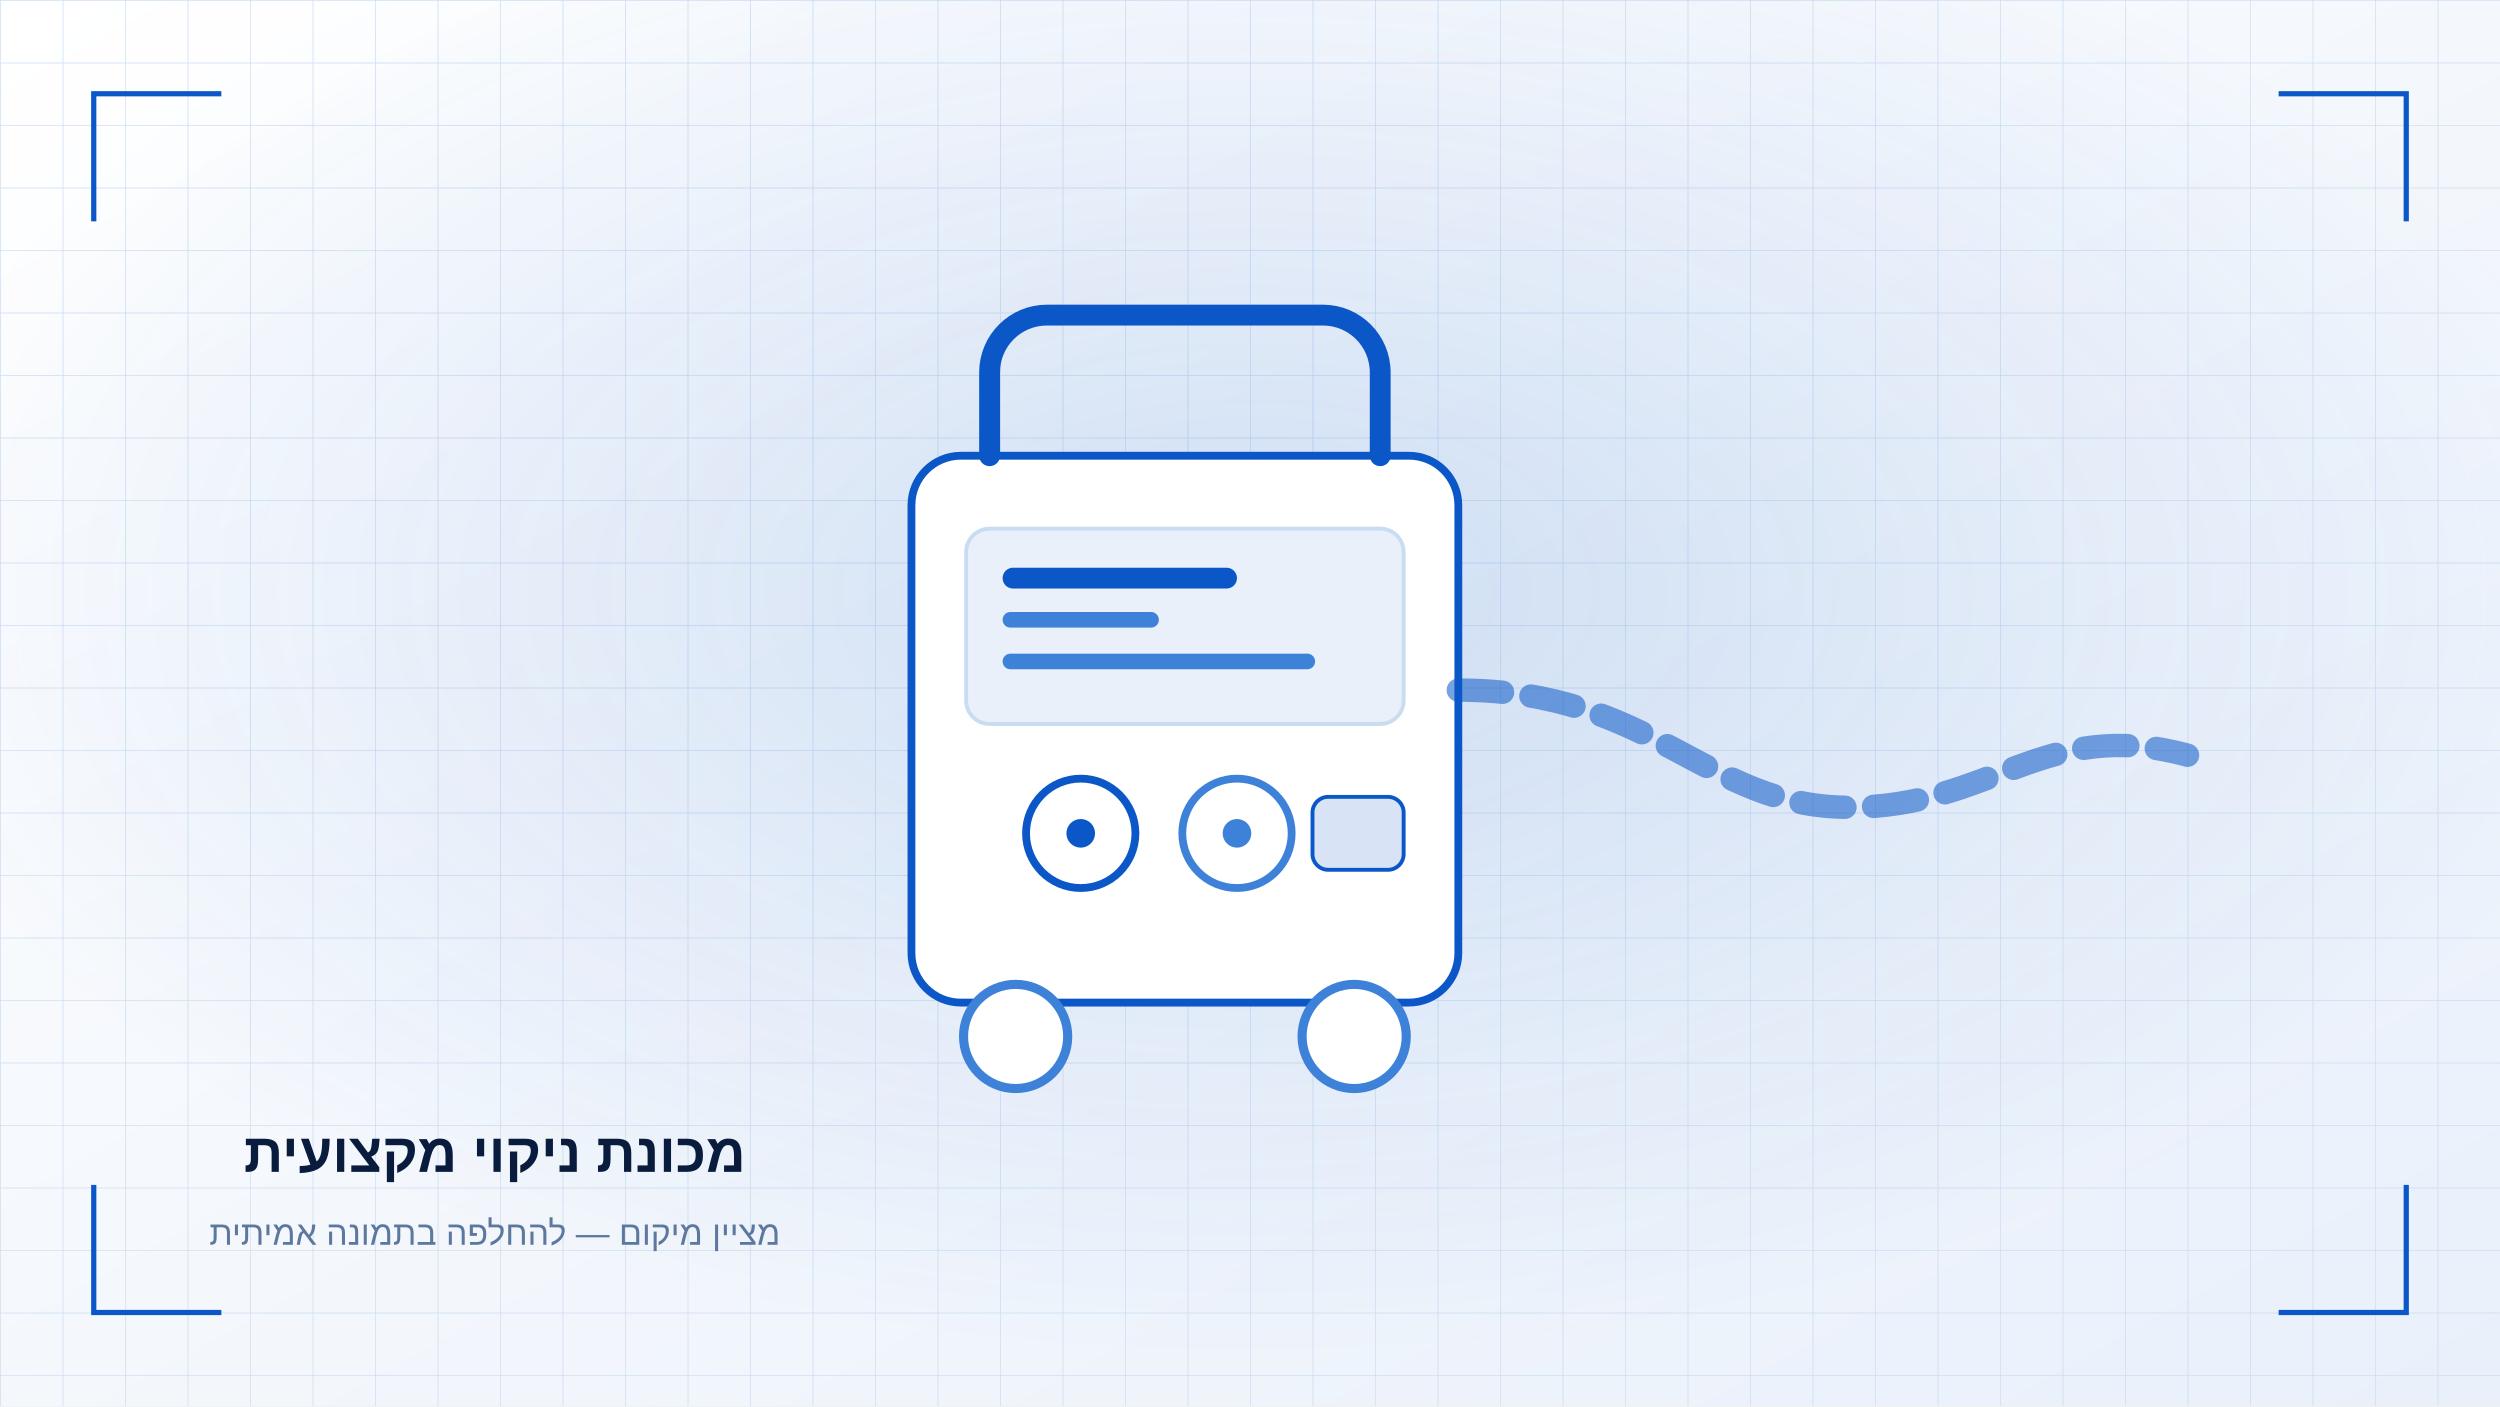
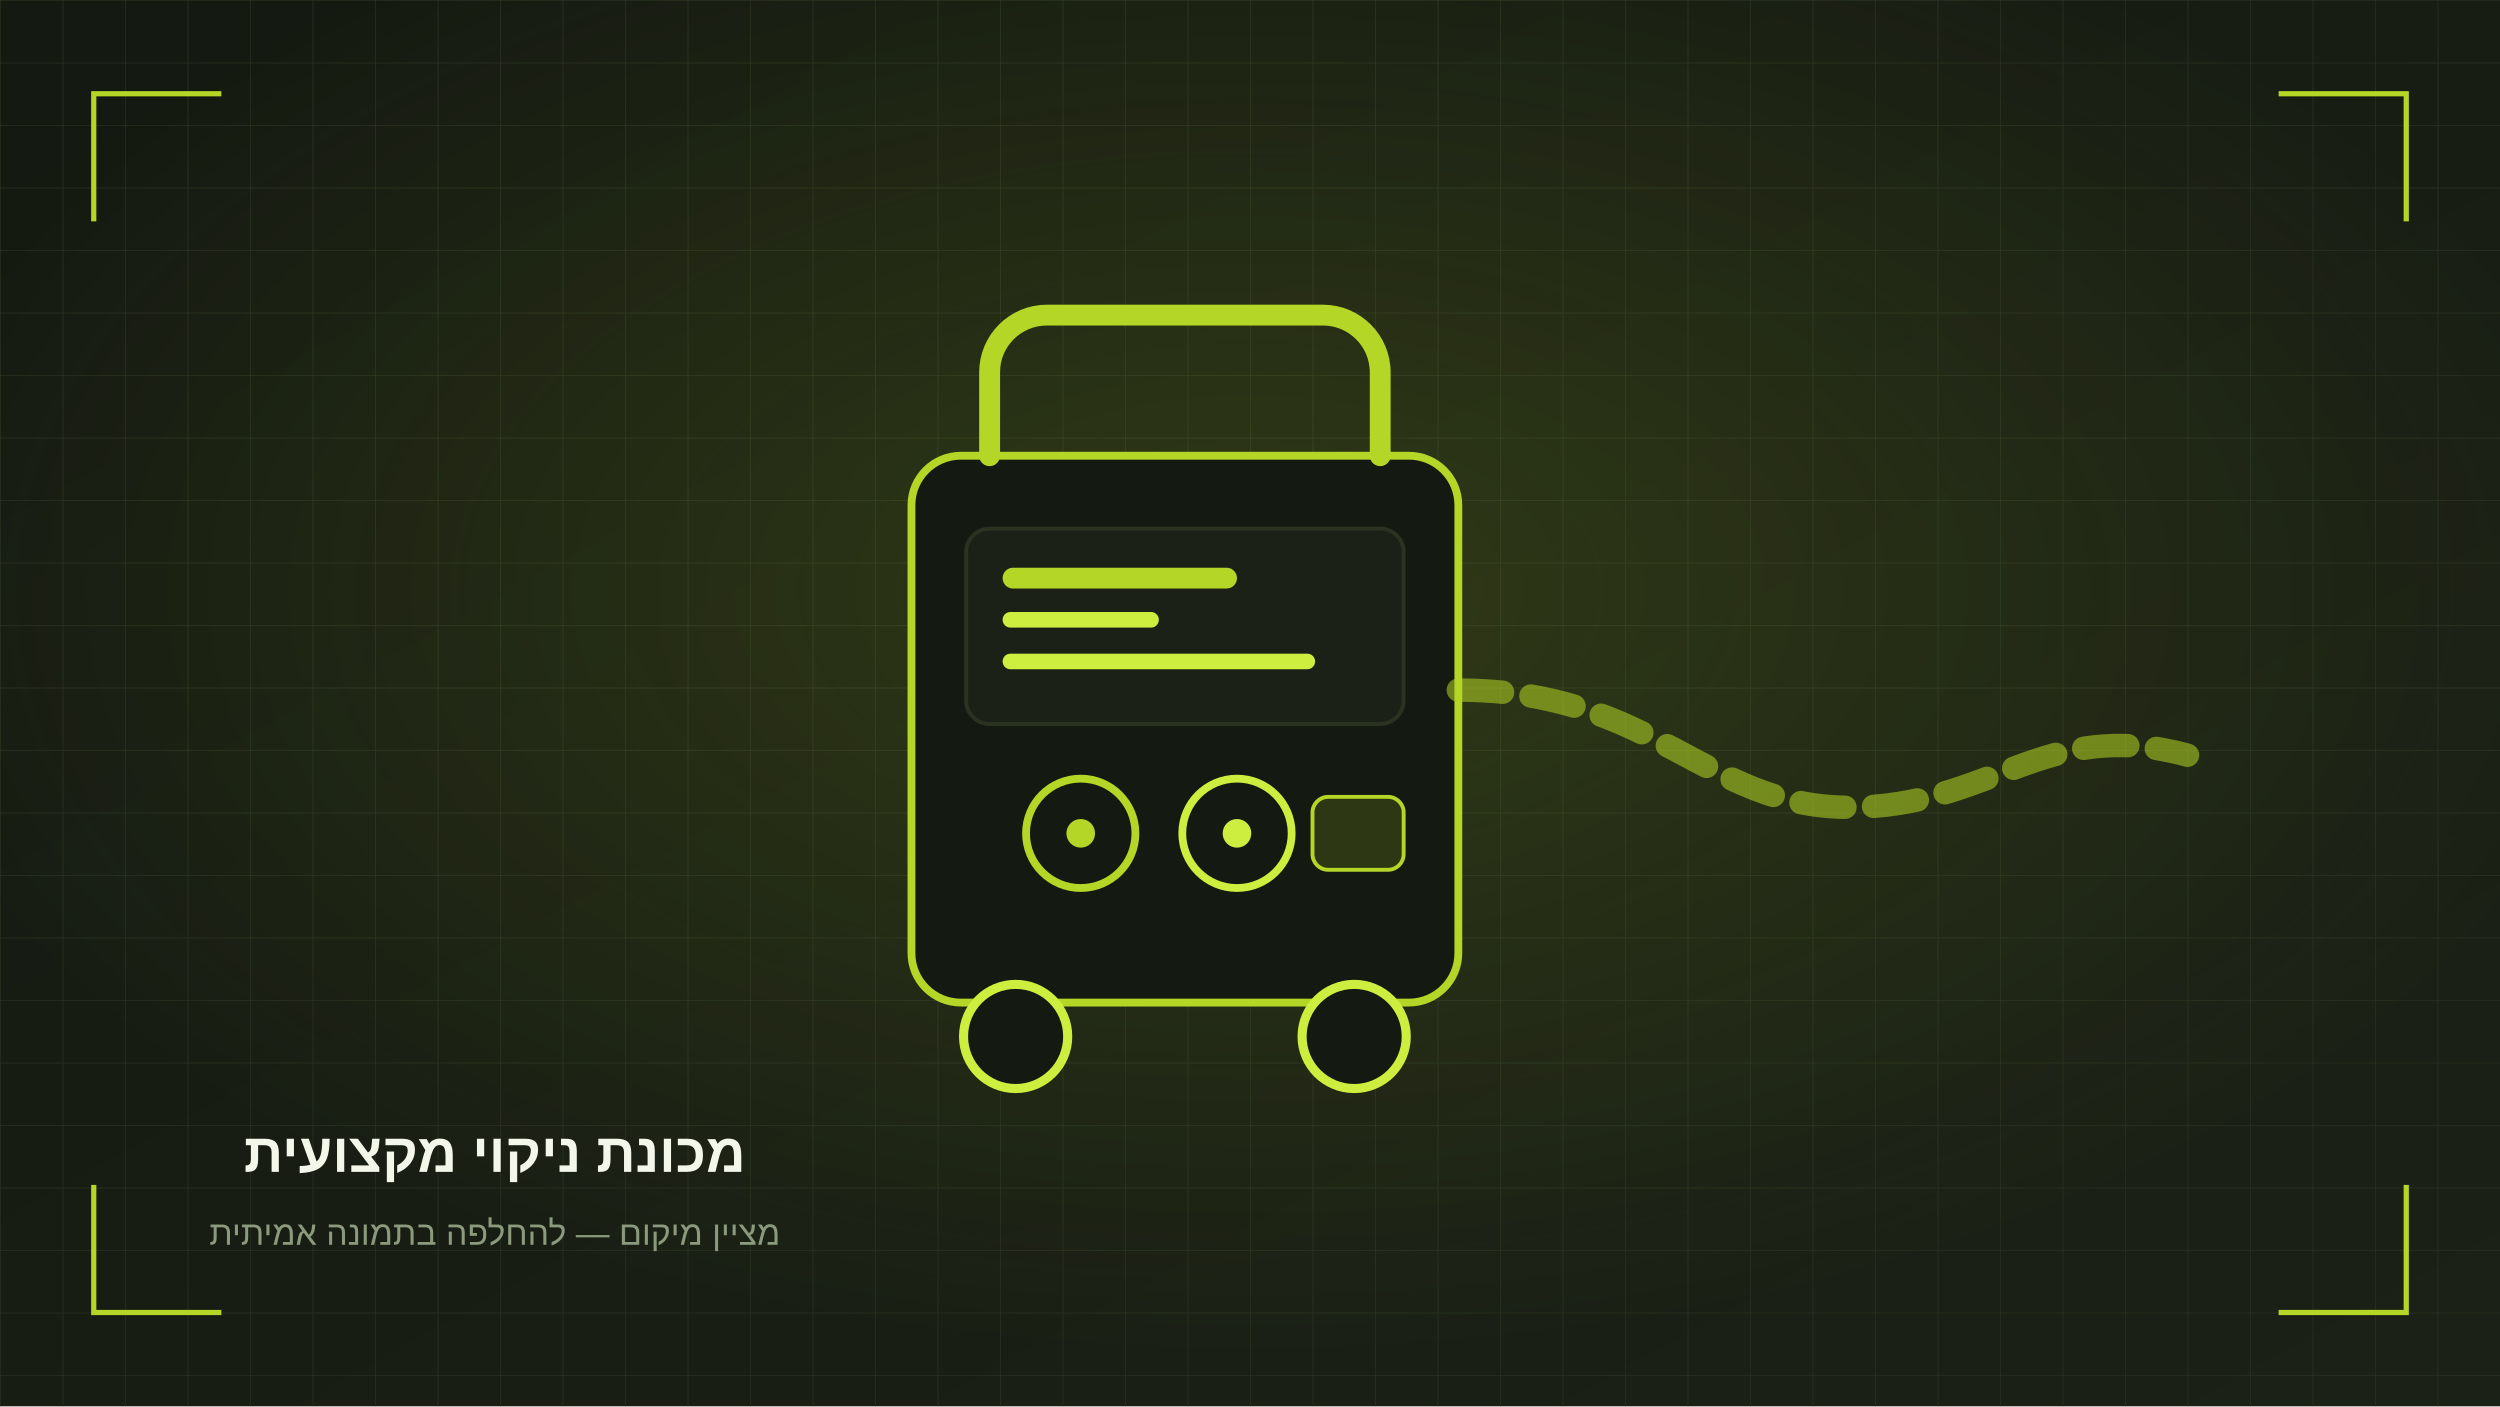
<svg xmlns="http://www.w3.org/2000/svg" width="1920" height="1080" viewBox="0 0 1920 1080" role="img" aria-label="מכונת ניקוי מקצועית — מציין מיקום">
  <defs>
    <linearGradient id="bg" x1="0" y1="0" x2="1" y2="1">
-       <stop offset="0%" stop-color="#ffffff" />
-       <stop offset="100%" stop-color="#e9f0fa" />
+       <stop offset="0%" stop-color="#141911" />
+       <stop offset="100%" stop-color="#1b2116" />
    </linearGradient>
    <pattern id="grid" width="48" height="48" patternUnits="userSpaceOnUse">
-       <path d="M48 0H0V48" fill="none" stroke="#c9dcf1" stroke-width="1" />
+       <path d="M48 0H0V48" fill="none" stroke="#2a3322" stroke-width="1" />
    </pattern>
    <radialGradient id="glow" cx="50%" cy="42%" r="55%">
-       <stop offset="0%" stop-color="#0b57c7" stop-opacity="0.16" />
-       <stop offset="100%" stop-color="#0b57c7" stop-opacity="0" />
+       <stop offset="0%" stop-color="#b4d626" stop-opacity="0.16" />
+       <stop offset="100%" stop-color="#b4d626" stop-opacity="0" />
    </radialGradient>
  </defs>
  <rect width="1920" height="1080" fill="url(#bg)" />
  <rect width="1920" height="1080" fill="url(#grid)" />
  <rect width="1920" height="1080" fill="url(#glow)" />
  <g transform="translate(700 230)">
-     <rect x="0" y="120" width="420" height="420" rx="38" fill="#ffffff" stroke="#0b57c7" stroke-width="6" />
-     <rect x="42" y="176" width="336" height="150" rx="18" fill="#e9f0fa" stroke="#c9dcf1" stroke-width="3" />
-     <rect x="70" y="206" width="180" height="16" rx="8" fill="#0b57c7" />
-     <rect x="70" y="240" width="120" height="12" rx="6" fill="#3d82d8" />
-     <rect x="70" y="272" width="240" height="12" rx="6" fill="#3d82d8" />
-     <circle cx="130" cy="410" r="42" fill="none" stroke="#0b57c7" stroke-width="6" />
-     <circle cx="130" cy="410" r="11" fill="#0b57c7" />
-     <circle cx="250" cy="410" r="42" fill="none" stroke="#3d82d8" stroke-width="6" />
-     <circle cx="250" cy="410" r="11" fill="#3d82d8" />
-     <rect x="308" y="382" width="70" height="56" rx="12" fill="#0b57c7" fill-opacity="0.16" stroke="#0b57c7" stroke-width="3" />
-     <path d="M60 120V56a44 44 0 0144-44h212a44 44 0 0144 44v64" fill="none" stroke="#0b57c7" stroke-width="16" stroke-linecap="round" />
-     <circle cx="80" cy="566" r="40" fill="#ffffff" stroke="#3d82d8" stroke-width="7" />
-     <circle cx="340" cy="566" r="40" fill="#ffffff" stroke="#3d82d8" stroke-width="7" />
-     <path d="M420 300c150 0 190 90 300 90s150-70 260-40" fill="none" stroke="#0b57c7" stroke-width="18" stroke-linecap="round" stroke-opacity="0.55" stroke-dasharray="34 22" />
+     <rect x="0" y="120" width="420" height="420" rx="38" fill="#141911" stroke="#b4d626" stroke-width="6" />
+     <rect x="42" y="176" width="336" height="150" rx="18" fill="#1b2116" stroke="#2a3322" stroke-width="3" />
+     <rect x="70" y="206" width="180" height="16" rx="8" fill="#b4d626" />
+     <rect x="70" y="240" width="120" height="12" rx="6" fill="#cdee3f" />
+     <rect x="70" y="272" width="240" height="12" rx="6" fill="#cdee3f" />
+     <circle cx="130" cy="410" r="42" fill="none" stroke="#b4d626" stroke-width="6" />
+     <circle cx="130" cy="410" r="11" fill="#b4d626" />
+     <circle cx="250" cy="410" r="42" fill="none" stroke="#cdee3f" stroke-width="6" />
+     <circle cx="250" cy="410" r="11" fill="#cdee3f" />
+     <rect x="308" y="382" width="70" height="56" rx="12" fill="#b4d626" fill-opacity="0.16" stroke="#b4d626" stroke-width="3" />
+     <path d="M60 120V56a44 44 0 0144-44h212a44 44 0 0144 44v64" fill="none" stroke="#b4d626" stroke-width="16" stroke-linecap="round" />
+     <circle cx="80" cy="566" r="40" fill="#141911" stroke="#cdee3f" stroke-width="7" />
+     <circle cx="340" cy="566" r="40" fill="#141911" stroke="#cdee3f" stroke-width="7" />
+     <path d="M420 300c150 0 190 90 300 90s150-70 260-40" fill="none" stroke="#b4d626" stroke-width="18" stroke-linecap="round" stroke-opacity="0.55" stroke-dasharray="34 22" />
  </g>
-   <path d="M72 168V72h96" fill="none" stroke="#0b57c7" stroke-width="4" stroke-linecap="square" />
-   <path d="M1752 72h96v96" fill="none" stroke="#0b57c7" stroke-width="4" stroke-linecap="square" />
-   <path d="M1848 912v96h-96" fill="none" stroke="#0b57c7" stroke-width="4" stroke-linecap="square" />
-   <path d="M168 1008H72v-96" fill="none" stroke="#0b57c7" stroke-width="4" stroke-linecap="square" />
-   <text x="380" y="900" text-anchor="middle" direction="rtl" font-family="Heebo, Arial, sans-serif" font-size="42" font-weight="700" fill="#0a1c3d">מכונת ניקוי מקצועית</text>
-   <text x="380" y="956" text-anchor="middle" direction="rtl" font-family="Heebo, Arial, sans-serif" font-size="26" fill="#5c789e">מציין מיקום — להחלפה בתמונה אמיתית</text>
+   <path d="M72 168V72h96" fill="none" stroke="#b4d626" stroke-width="4" stroke-linecap="square" />
+   <path d="M1752 72h96v96" fill="none" stroke="#b4d626" stroke-width="4" stroke-linecap="square" />
+   <path d="M1848 912v96h-96" fill="none" stroke="#b4d626" stroke-width="4" stroke-linecap="square" />
+   <path d="M168 1008H72v-96" fill="none" stroke="#b4d626" stroke-width="4" stroke-linecap="square" />
+   <text x="380" y="900" text-anchor="middle" direction="rtl" font-family="Heebo, Arial, sans-serif" font-size="42" font-weight="700" fill="#f2f7ea">מכונת ניקוי מקצועית</text>
+   <text x="380" y="956" text-anchor="middle" direction="rtl" font-family="Heebo, Arial, sans-serif" font-size="26" fill="#8b9a7c">מציין מיקום — להחלפה בתמונה אמיתית</text>
</svg>
